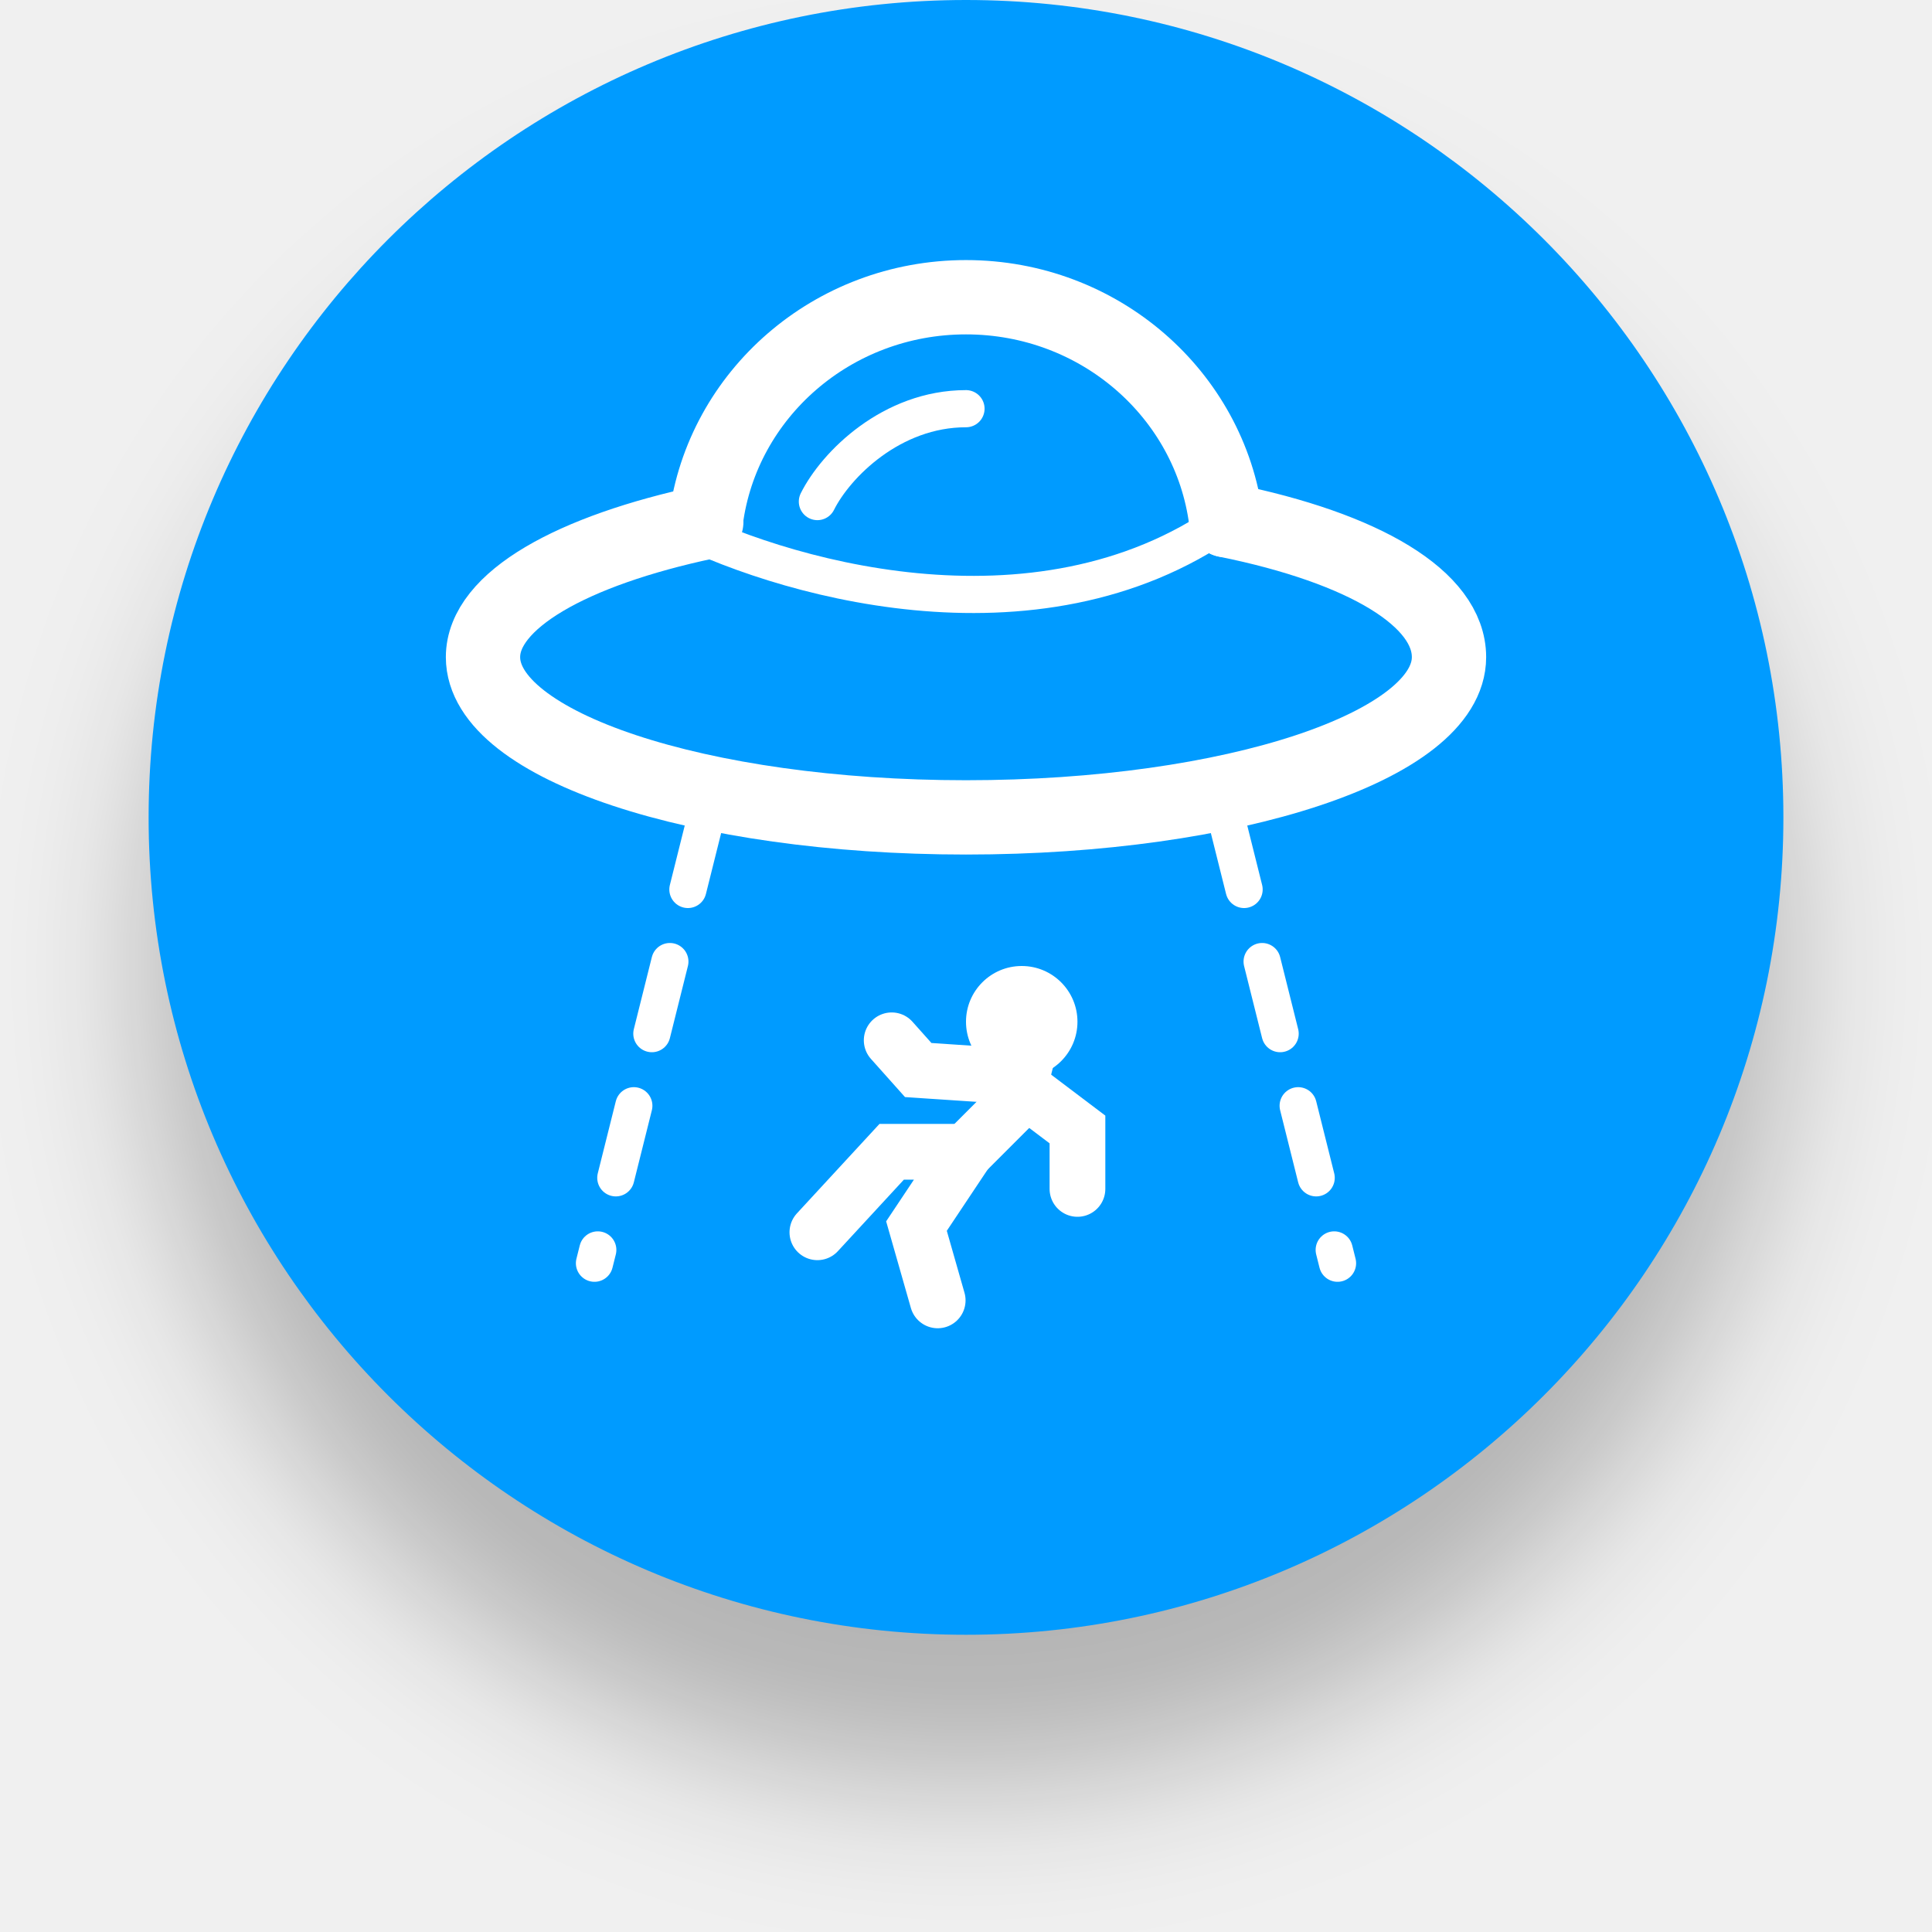
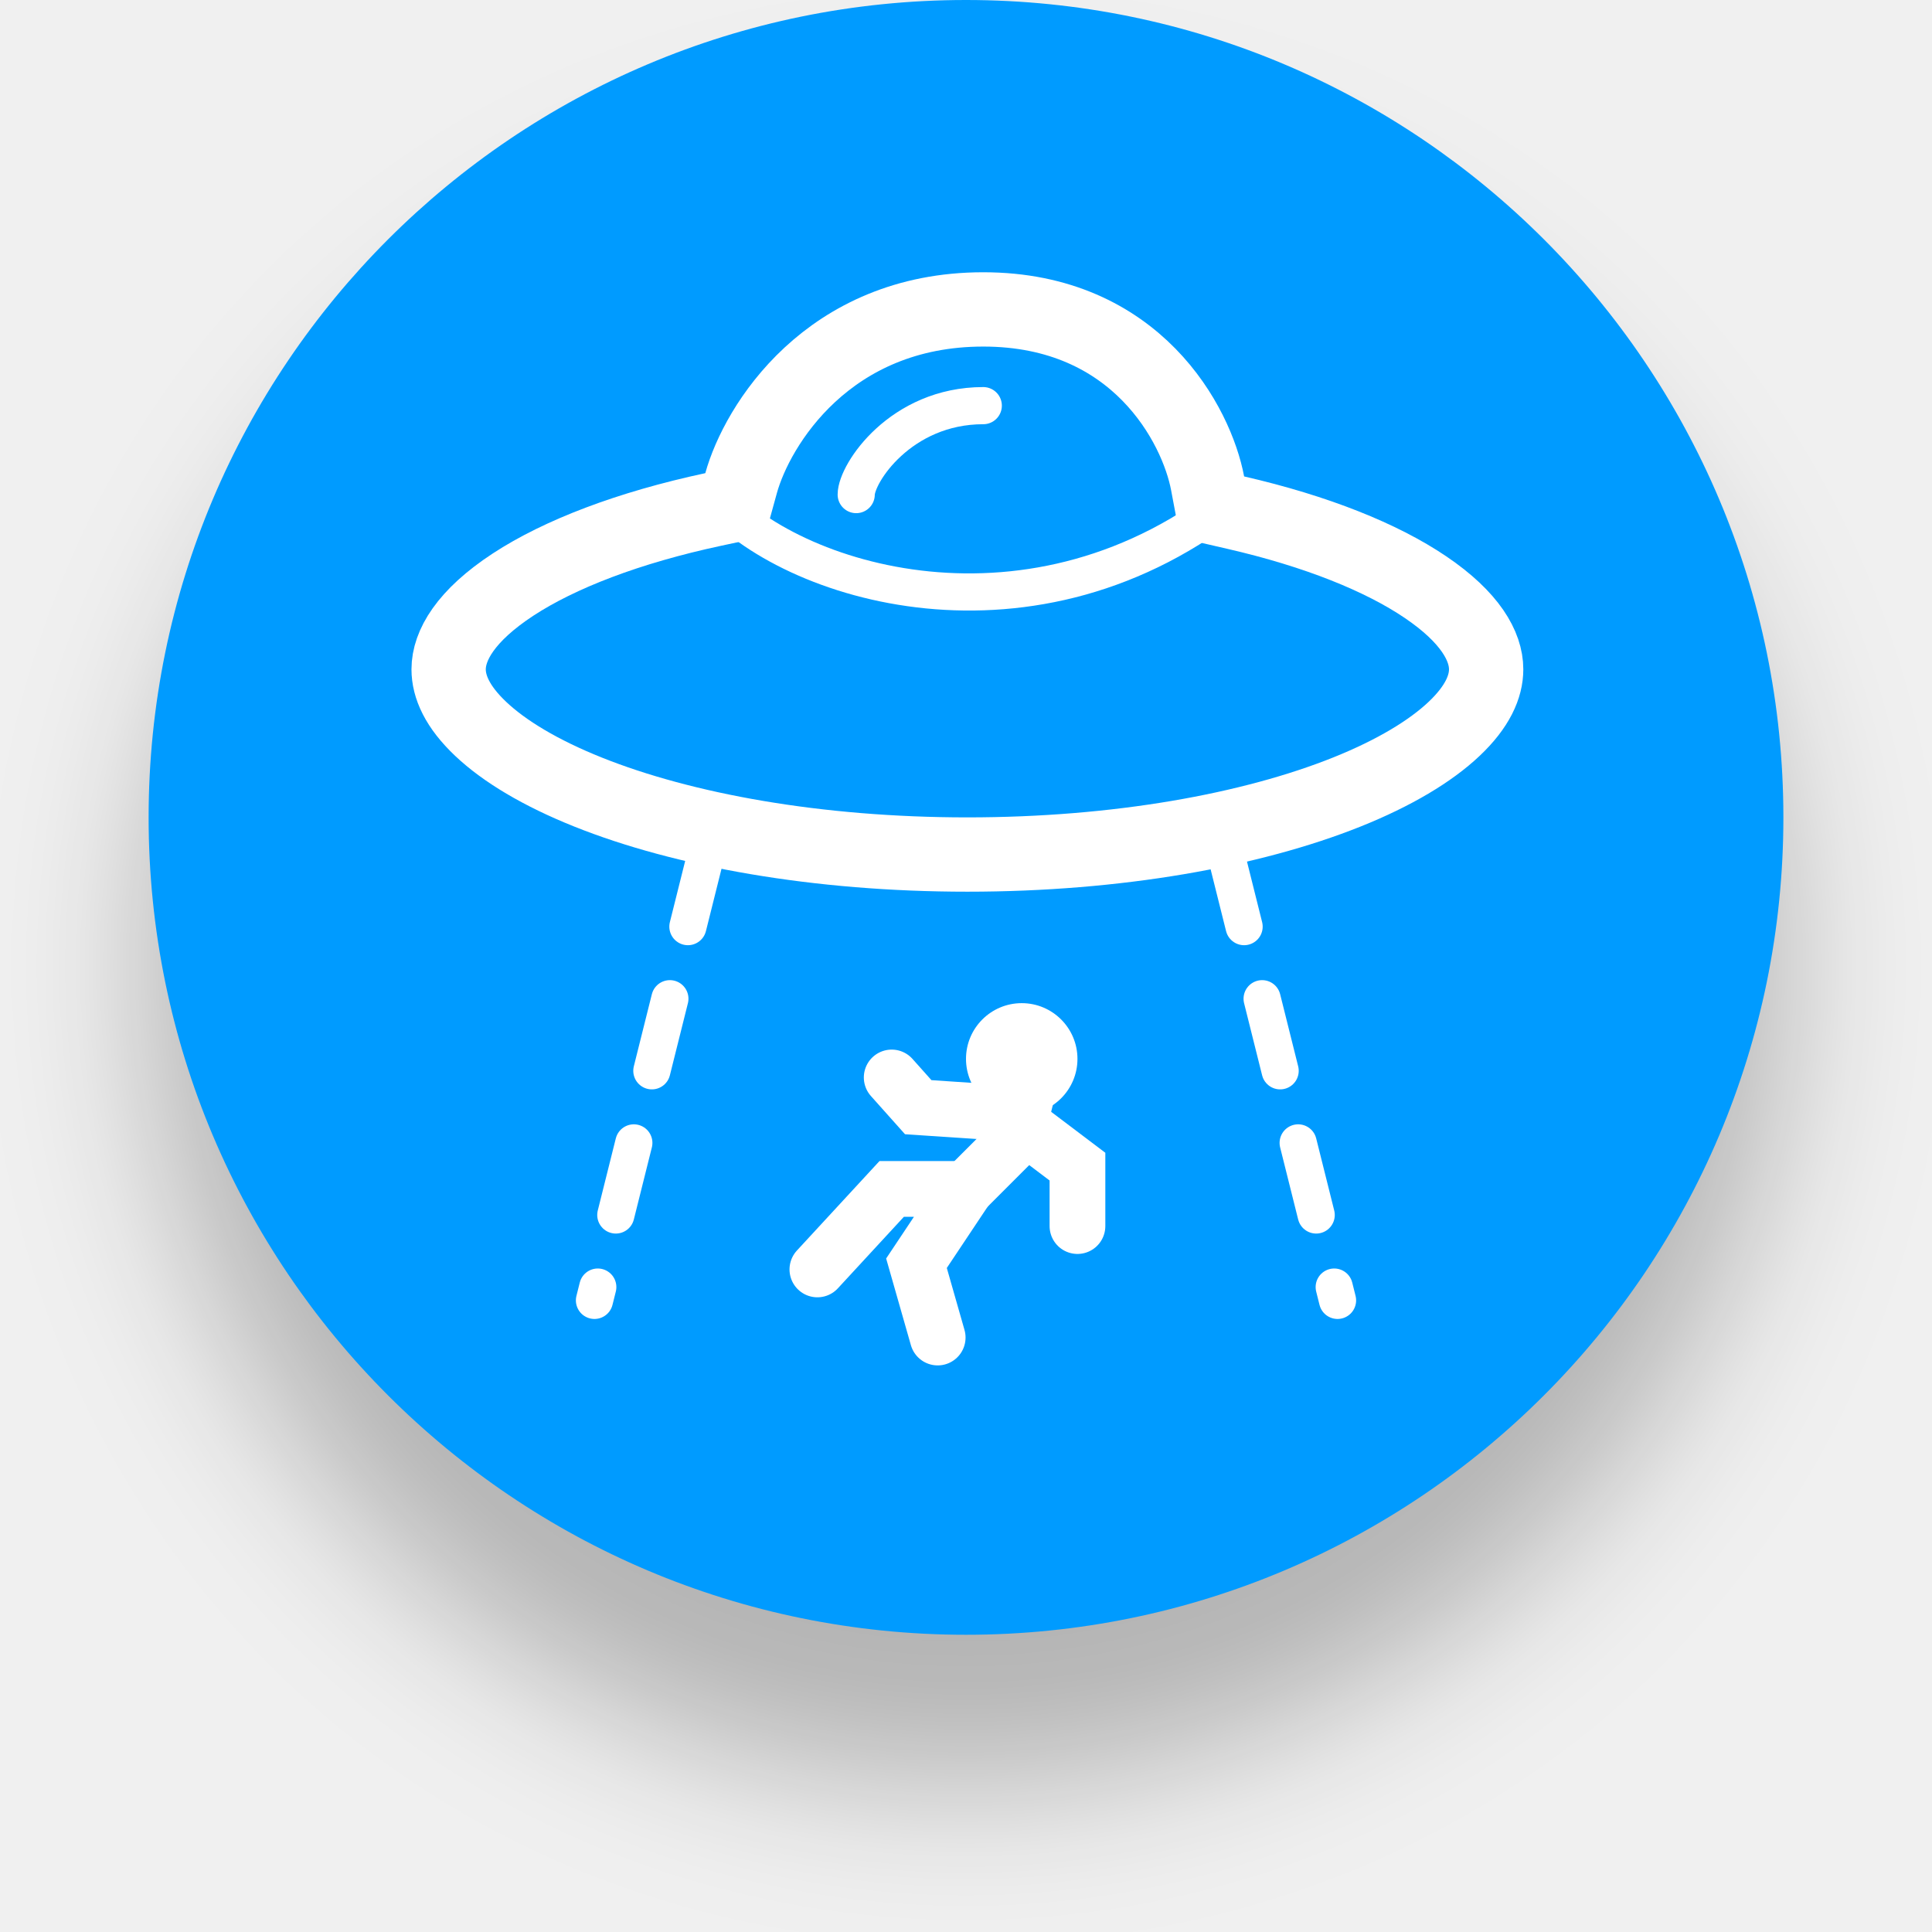
<svg xmlns="http://www.w3.org/2000/svg" width="52" height="52" viewBox="0 0 52 52" fill="none">
-   <g filter="url(#filter0_d_7880_393592)">
+   <g filter="url(#filter0_d_7998_393962)">
    <path d="M48 22C48 34.15 38.15 44 26 44C13.85 44 4 34.15 4 22C4 9.85 13.85 0 26 0C38.15 0 48 9.85 48 22Z" fill="#009BFF" />
  </g>
-   <path d="M19 22L16 34" stroke="white" stroke-linecap="round" stroke-dasharray="2 2" />
-   <path d="M33 22L36 34" stroke="white" stroke-linecap="round" stroke-dasharray="2 2" />
-   <path d="M22 33.167L24 31H26L24.667 33L25.238 35" stroke="white" stroke-width="1.5" stroke-linecap="round" />
-   <path d="M26 31L27.333 29.667L28 27" stroke="white" stroke-width="1.5" stroke-linecap="round" />
-   <path d="M24 28L24.714 28.8L27.095 28.96L29 30.4V32" stroke="white" stroke-width="1.5" stroke-linecap="round" />
-   <path d="M19.009 14.051C15.396 14.817 13 16.159 13 17.687C13 20.069 18.82 22 26 22C33.18 22 39 20.069 39 17.687C39 16.125 36.75 14.757 33 14" stroke="white" stroke-width="2" stroke-linecap="round" />
-   <path d="M19 14C19.44 10.616 22.406 8 26 8C29.594 8 32.56 10.616 33 14" stroke="white" stroke-width="2" stroke-linecap="round" />
-   <circle cx="27.5" cy="27.5" r="1.5" fill="white" />
-   <path d="M22 13.5C22.5 12.5 24 11 26 11" stroke="white" stroke-linecap="round" />
-   <path d="M18 14C20.857 15.509 27.857 17.622 33 14" stroke="white" stroke-linecap="round" />
+   <path d="M19 23L16 35" stroke="white" stroke-linecap="round" stroke-dasharray="2 2" />
+   <path d="M33 23L36 35" stroke="white" stroke-linecap="round" stroke-dasharray="2 2" />
+   <path d="M22 34.167L24 32H26L24.667 34L25.238 36" stroke="white" stroke-width="1.5" stroke-linecap="round" />
+   <path d="M26 32L27.333 30.667L28 28" stroke="white" stroke-width="1.5" stroke-linecap="round" />
+   <path d="M24 29L24.714 29.8L27.095 29.96L29 31.4V33" stroke="white" stroke-width="1.5" stroke-linecap="round" />
+   <circle cx="27.5" cy="28.5" r="1.5" fill="white" />
+   <path d="M19.193 13.713L19.786 13.586L19.947 13.002C20.373 11.462 22.282 8.328 26.465 8.328C30.599 8.328 32.211 11.456 32.503 13.008L32.624 13.651L33.262 13.798C35.436 14.298 37.186 15.003 38.366 15.802C39.573 16.618 40 17.395 40 18.015C40 18.478 39.77 19.02 39.137 19.618C38.502 20.218 37.53 20.805 36.246 21.319C33.683 22.344 30.075 23 26.037 23C22 23 18.391 22.344 15.829 21.319C14.544 20.805 13.572 20.218 12.938 19.618C12.305 19.02 12.075 18.478 12.075 18.015C12.075 17.376 12.53 16.572 13.811 15.733C15.062 14.915 16.911 14.202 19.193 13.713Z" stroke="white" stroke-width="2" />
+   <path d="M19.197 13.312C21.249 15.707 27.833 17.759 33.305 13.312" stroke="white" />
+   <path d="M23.045 13.312C23.045 12.742 24.242 10.918 26.465 10.918" stroke="white" stroke-linecap="round" />
  <defs>
-     <filter id="filter0_d_7880_393592" x="0" y="0" width="52" height="52" filterUnits="userSpaceOnUse" color-interpolation-filters="sRGB">
+     <filter id="filter0_d_7998_393962" x="0" y="0" width="52" height="52" filterUnits="userSpaceOnUse" color-interpolation-filters="sRGB">
      <feFlood flood-opacity="0" result="BackgroundImageFix" />
      <feColorMatrix in="SourceAlpha" type="matrix" values="0 0 0 0 0 0 0 0 0 0 0 0 0 0 0 0 0 0 127 0" result="hardAlpha" />
      <feOffset dy="4" />
      <feGaussianBlur stdDeviation="2" />
      <feColorMatrix type="matrix" values="0 0 0 0 0 0 0 0 0 0 0 0 0 0 0 0 0 0 0.25 0" />
-       <feBlend mode="normal" in2="BackgroundImageFix" result="effect1_dropShadow_7880_393592" />
-       <feBlend mode="normal" in="SourceGraphic" in2="effect1_dropShadow_7880_393592" result="shape" />
+       <feBlend mode="normal" in2="BackgroundImageFix" result="effect1_dropShadow_7998_393962" />
+       <feBlend mode="normal" in="SourceGraphic" in2="effect1_dropShadow_7998_393962" result="shape" />
    </filter>
  </defs>
</svg>
